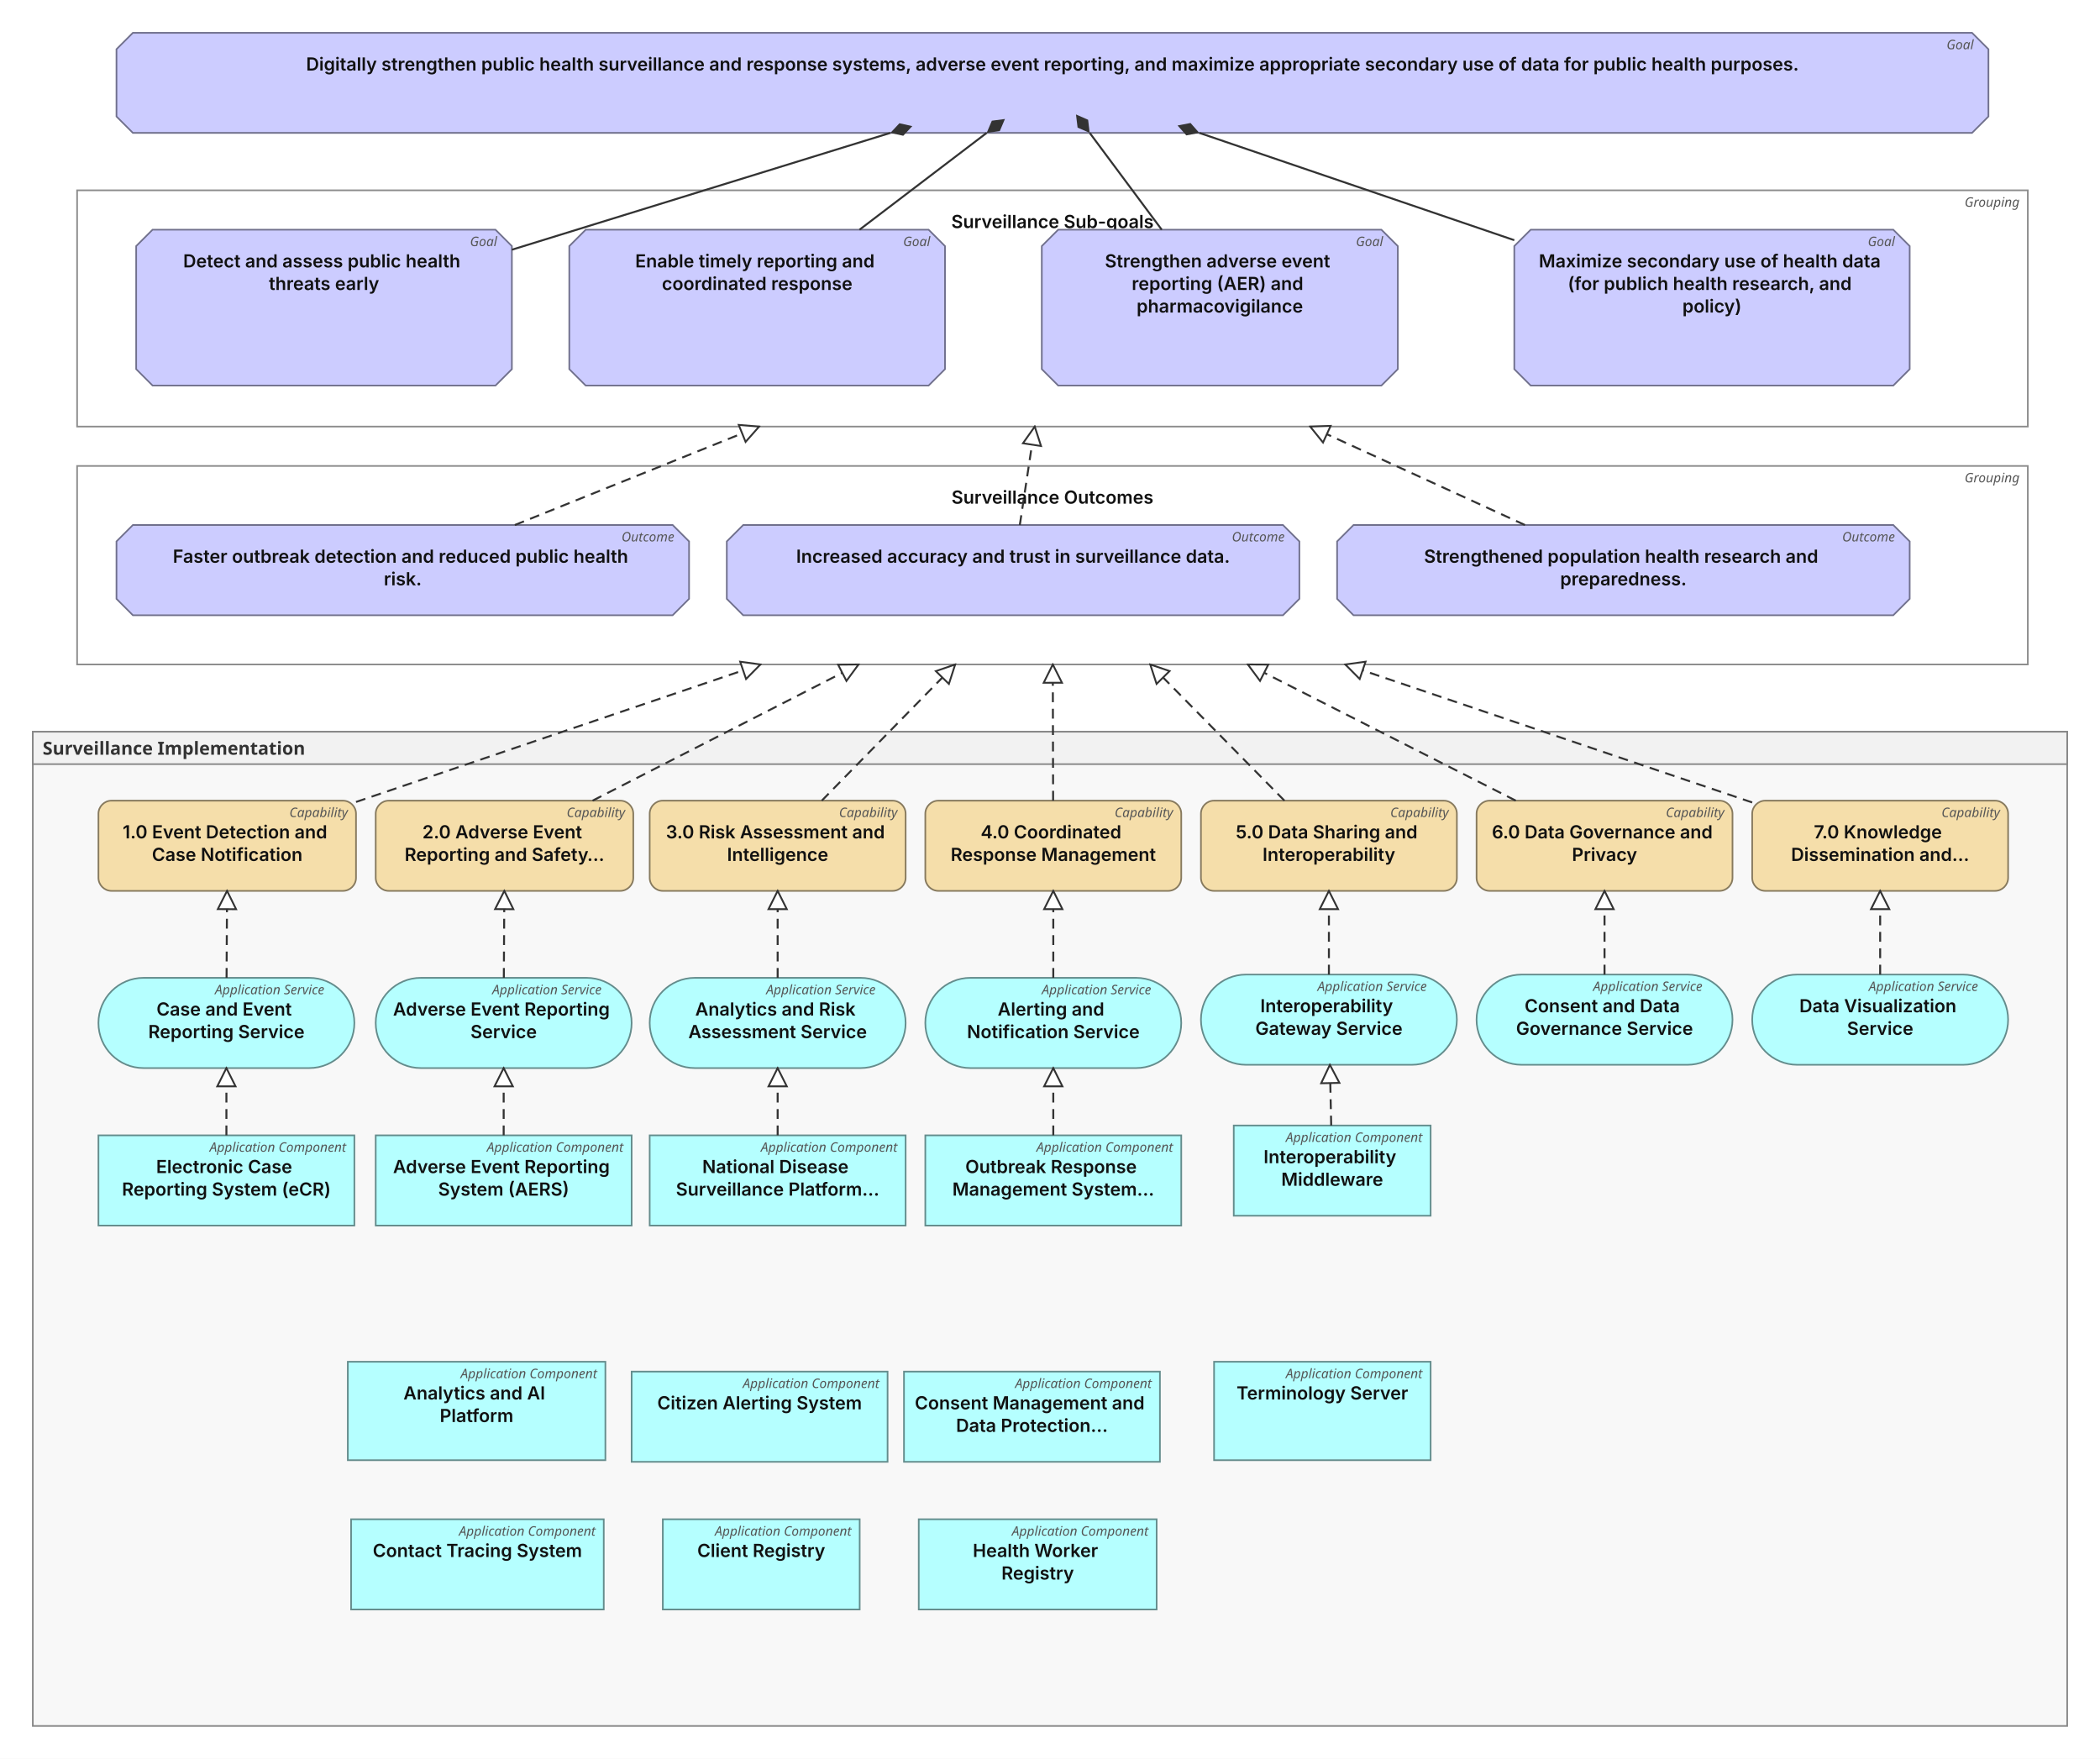
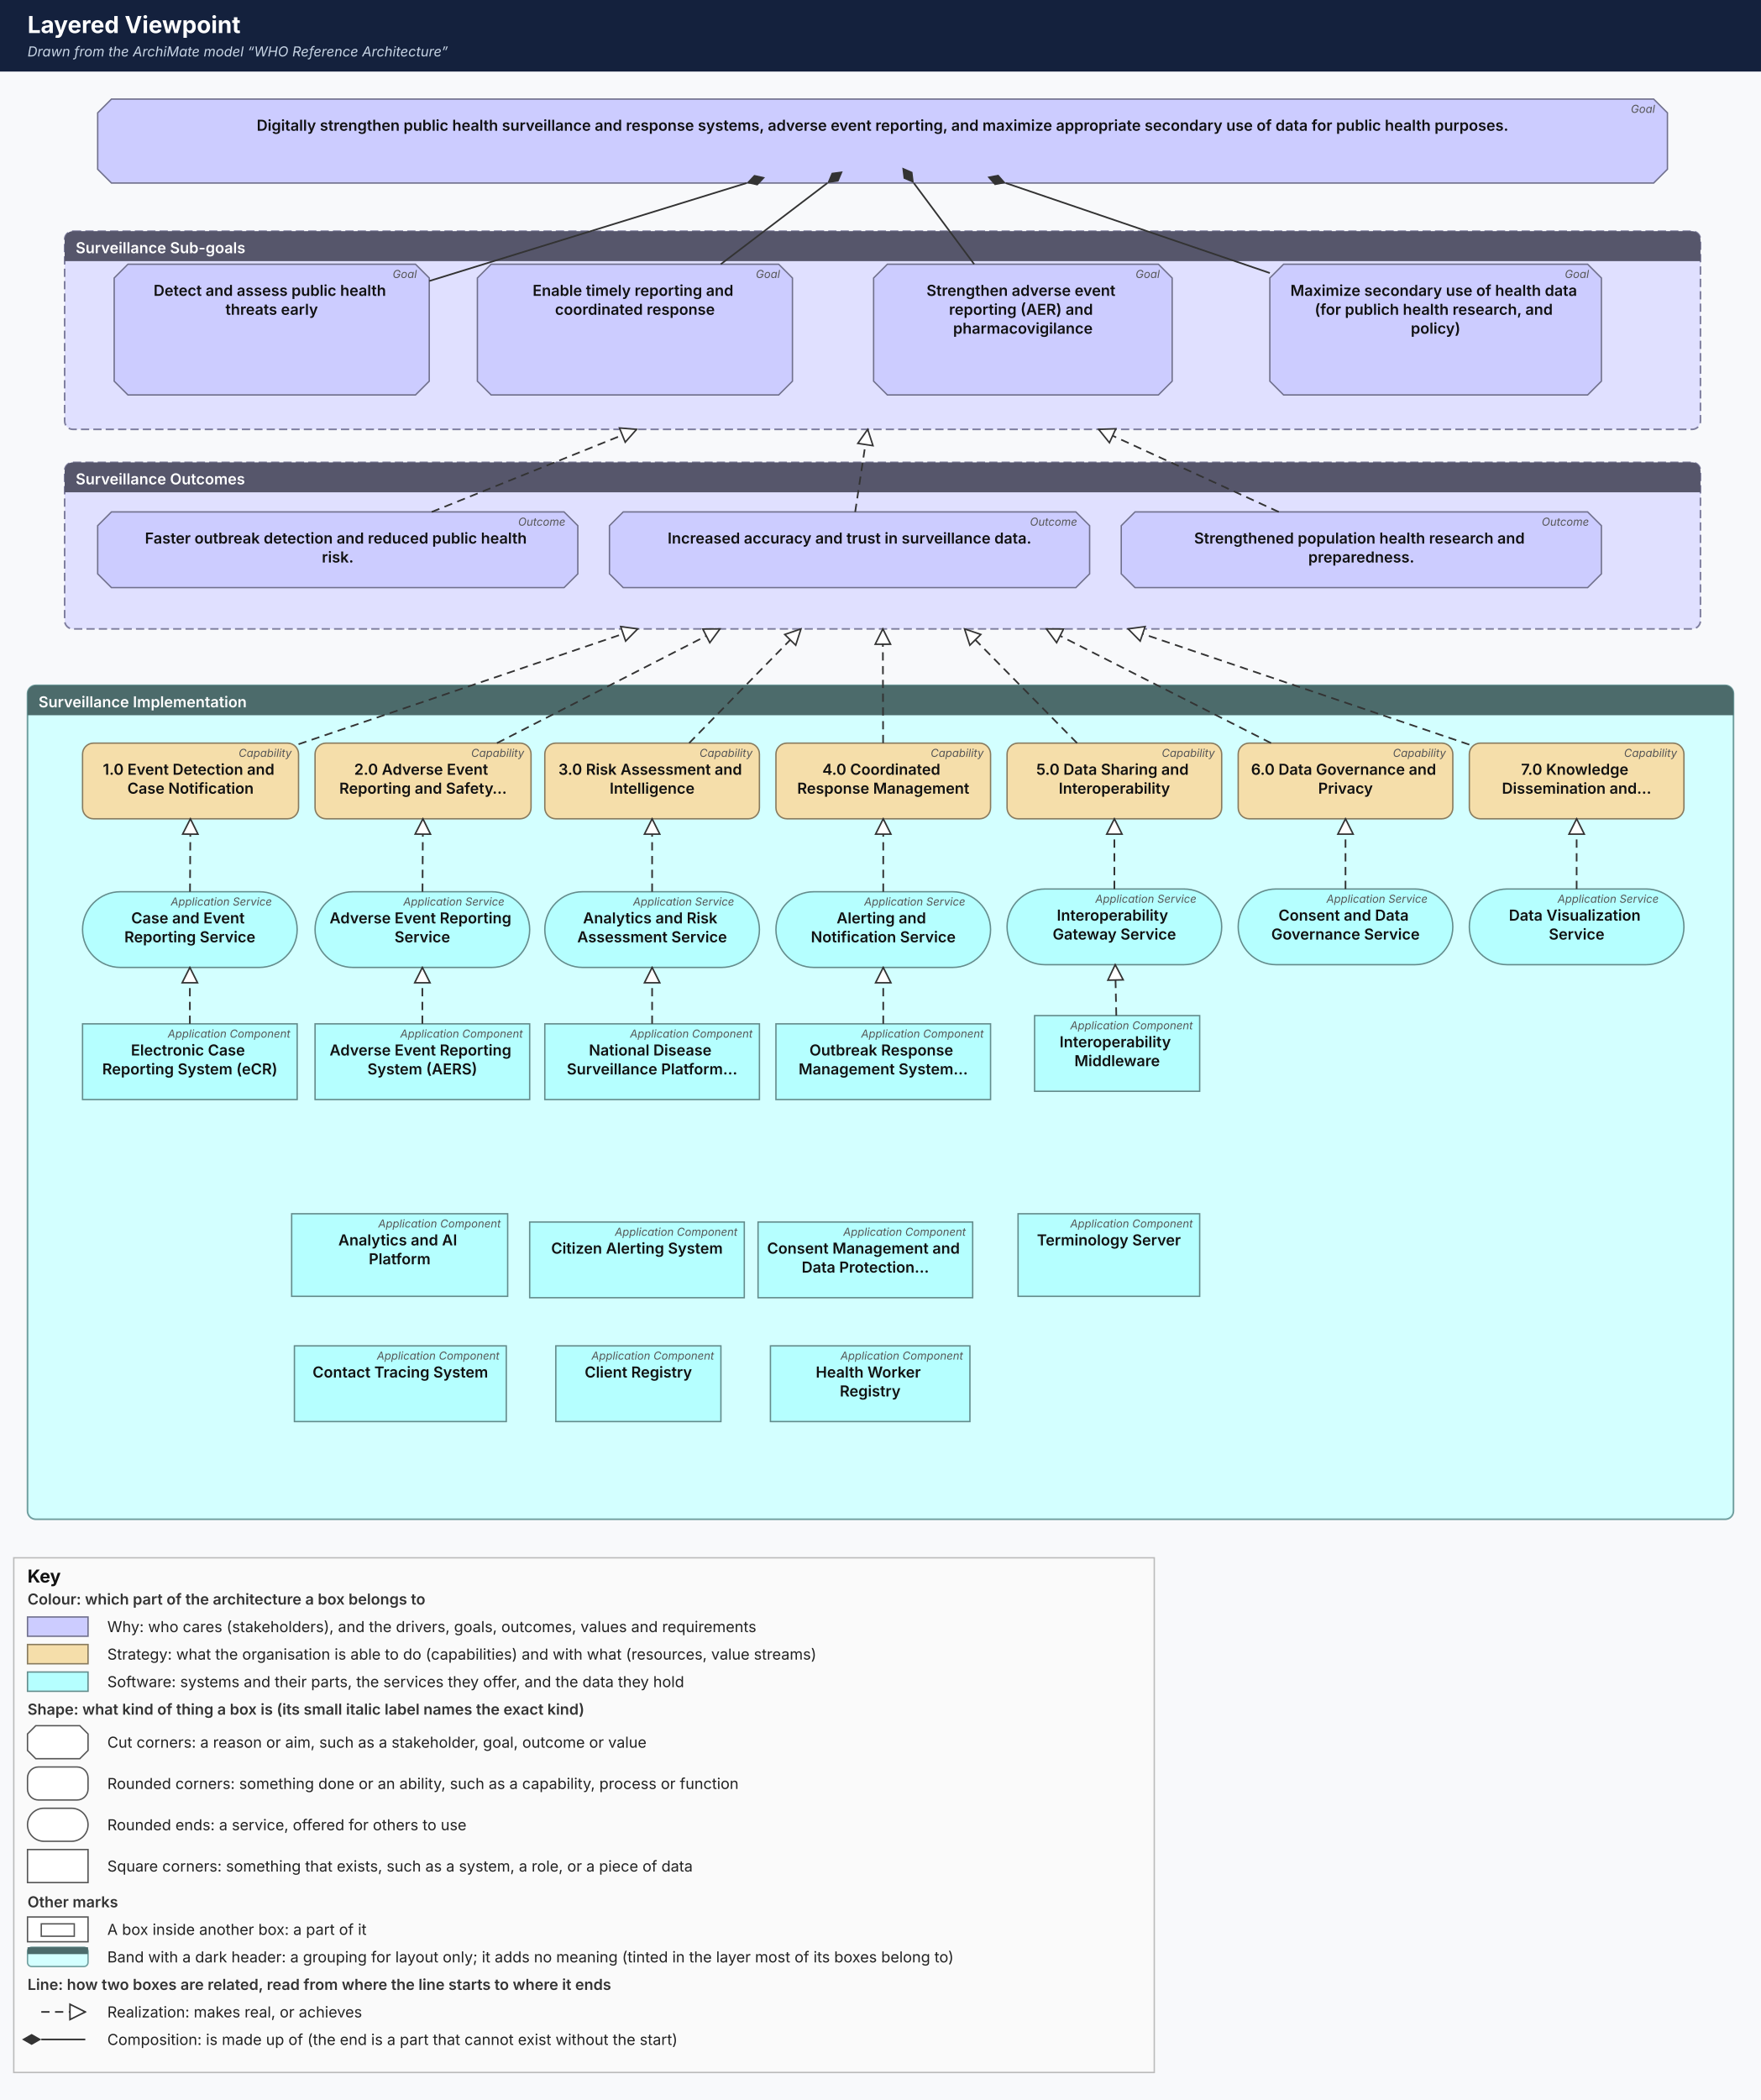
- <svg xmlns="http://www.w3.org/2000/svg" viewBox="47 16 1280 1072" width="1280" height="1072" role="img" aria-labelledby="av-title">
+ <svg xmlns="http://www.w3.org/2000/svg" viewBox="47 -36 1280 1526" width="1280" height="1526" role="img" aria-labelledby="av-title">
  <style>
- .av-name{font:600 11px system-ui,-apple-system,"Segoe UI",sans-serif;fill:#111}
- .av-type{font:italic 8px system-ui,sans-serif;fill:#555}
- .av-group{font:600 11px system-ui,sans-serif;fill:#333}
- .av-note{font:10px system-ui,sans-serif;fill:#222}
- .av-rel{font:9px system-ui,sans-serif;fill:#333;paint-order:stroke;stroke:#fff;stroke-width:3px}
+ .av-name{font:600 11px Inter, "Segoe UI", system-ui, -apple-system, Helvetica, Arial, sans-serif;fill:#111}
+ .av-type{font:italic 8px Inter, "Segoe UI", system-ui, -apple-system, Helvetica, Arial, sans-serif;fill:#555}
+ .av-group{font:600 11px Inter, "Segoe UI", system-ui, -apple-system, Helvetica, Arial, sans-serif;fill:#333}
+ .av-note{font:10px Inter, "Segoe UI", system-ui, -apple-system, Helvetica, Arial, sans-serif;fill:#222}
+ .av-key{font:11px Inter, "Segoe UI", system-ui, -apple-system, Helvetica, Arial, sans-serif;fill:#222}
+ .av-keyh{font:600 11px Inter, "Segoe UI", system-ui, -apple-system, Helvetica, Arial, sans-serif;fill:#333}
+ .av-keyt{font:700 13px Inter, "Segoe UI", system-ui, -apple-system, Helvetica, Arial, sans-serif;fill:#111}
+ .av-rel{font:9px Inter, "Segoe UI", system-ui, -apple-system, Helvetica, Arial, sans-serif;fill:#333;paint-order:stroke;stroke:#fff;stroke-width:3px}
a:hover rect,a:hover polygon,a:focus rect,a:focus polygon{stroke:#06c;stroke-width:2.5}
</style>
  <defs>
    <marker id="arrow-open" viewBox="0 0 12 12" refX="11" refY="6" markerWidth="11" markerHeight="11" orient="auto-start-reverse" markerUnits="userSpaceOnUse">
      <path d="M1 1 L11 6 L1 11" fill="none" stroke="#333" stroke-width="1.3" />
    </marker>
    <marker id="arrow-filled" viewBox="0 0 12 12" refX="11" refY="6" markerWidth="11" markerHeight="11" orient="auto-start-reverse" markerUnits="userSpaceOnUse">
      <path d="M1 1 L11 6 L1 11 Z" fill="#333" />
    </marker>
    <marker id="arrow-small" viewBox="0 0 10 10" refX="9" refY="5" markerWidth="8" markerHeight="8" orient="auto-start-reverse" markerUnits="userSpaceOnUse">
      <path d="M1 1 L9 5 L1 9" fill="none" stroke="#333" stroke-width="1.2" />
    </marker>
    <marker id="triangle-hollow" viewBox="0 0 14 14" refX="13" refY="7" markerWidth="13" markerHeight="13" orient="auto-start-reverse" markerUnits="userSpaceOnUse">
      <path d="M1 1 L13 7 L1 13 Z" fill="#fff" stroke="#333" stroke-width="1.2" />
    </marker>
    <marker id="diamond-filled" viewBox="0 0 16 10" refX="1" refY="5" markerWidth="16" markerHeight="10" orient="auto-start-reverse" markerUnits="userSpaceOnUse">
      <path d="M1 5 L8 1 L15 5 L8 9 Z" fill="#333" />
    </marker>
    <marker id="diamond-hollow" viewBox="0 0 16 10" refX="1" refY="5" markerWidth="16" markerHeight="10" orient="auto-start-reverse" markerUnits="userSpaceOnUse">
      <path d="M1 5 L8 1 L15 5 L8 9 Z" fill="#fff" stroke="#333" stroke-width="1.2" />
    </marker>
    <marker id="dot" viewBox="0 0 8 8" refX="4" refY="4" markerWidth="7" markerHeight="7" orient="auto" markerUnits="userSpaceOnUse">
      <circle cx="4" cy="4" r="3.2" fill="#333" />
    </marker>
    <pattern id="missing" width="8" height="8" patternUnits="userSpaceOnUse" patternTransform="rotate(45)">
      <rect width="8" height="8" fill="#fff" />
      <line x1="0" y1="0" x2="0" y2="8" stroke="#d33" stroke-width="2" />
    </pattern>
  </defs>
-   <rect x="47" y="16" width="1280" height="1072" fill="#fff" />
+   <rect x="47" y="-36" width="1280" height="1526" fill="#f8f9fb" />
+   <rect x="47" y="-36" width="1280" height="52" fill="#14213d" />
+   <text x="67" y="-12" style="font:700 17px Inter, &quot;Segoe UI&quot;, system-ui, -apple-system, Helvetica, Arial, sans-serif;fill:#fff">Layered Viewpoint</text>
+   <text x="67" y="5" style="font:italic 10px Inter, &quot;Segoe UI&quot;, system-ui, -apple-system, Helvetica, Arial, sans-serif;fill:#c9d6e6">Drawn from the ArchiMate model “WHO Reference Architecture”</text>
  <g class="av-g">
-     <rect x="67" y="462" width="1240" height="606" fill="#f2f2f2" fill-opacity=".55" stroke="#888" />
-     <rect x="67" y="462" width="1240" height="19.75" fill="#f2f2f2" stroke="#888" />
-     <text class="av-group" x="73" y="476">Surveillance Implementation</text>
+     <rect x="67" y="462" width="1240" height="606" rx="6" fill="#d3ffff" stroke="#709e9e" stroke-width="1.2" />
+     <path d="M67 468 a6 6 0 0 1 6 -6 h1228 a6 6 0 0 1 6 6 v15.75 h-1240 z" fill="#4c6b6b" />
+     <text class="av-group" x="75" y="478" style="fill:#fff">Surveillance Implementation</text>
  </g>
-   <a href="../../../en/dpi-h-ra/archimate/0.2.0-draft.2/elements/id-b0292570441744c2913832ce8cbf6fa6/" target="_top">
+   <a href="../../../en/dpi-h-ra/archimate/0.2.0-draft.2/elements/analytics-and-ai-platform/" target="_top">
    <rect x="259" y="846" width="157" height="60" fill="#b5ffff" stroke="#648c8c" stroke-width="1" />
    <text class="av-type" x="411" y="856" text-anchor="end">Application Component</text>
    <text class="av-name" x="337.5" y="869" text-anchor="middle">
      <tspan x="337.5" dy="0">Analytics and AI</tspan>
      <tspan x="337.5" dy="13.75">Platform</tspan>
    </text>
  </a>
-   <a href="../../../en/dpi-h-ra/archimate/0.2.0-draft.2/elements/id-7503fbe46f4743199001b3347407cd23/" target="_top">
+   <a href="../../../en/dpi-h-ra/archimate/0.2.0-draft.2/elements/client-registry/" target="_top">
    <rect x="451" y="942" width="120" height="55" fill="#b5ffff" stroke="#648c8c" stroke-width="1" />
    <text class="av-type" x="566" y="952" text-anchor="end">Application Component</text>
    <text class="av-name" x="511" y="965" text-anchor="middle">
      <tspan x="511" dy="0">Client Registry</tspan>
    </text>
  </a>
-   <a href="../../../en/dpi-h-ra/archimate/0.2.0-draft.2/elements/id-792fb3fa40c148c2af00c0cd10aa62b9/" target="_top">
+   <a href="../../../en/dpi-h-ra/archimate/0.2.0-draft.2/elements/health-worker-registry-792f/" target="_top">
    <rect x="607" y="942" width="145" height="55" fill="#b5ffff" stroke="#648c8c" stroke-width="1" />
    <text class="av-type" x="747" y="952" text-anchor="end">Application Component</text>
    <text class="av-name" x="679.5" y="965" text-anchor="middle">
      <tspan x="679.5" dy="0">Health Worker</tspan>
      <tspan x="679.5" dy="13.75">Registry</tspan>
    </text>
  </a>
-   <a href="../../../en/dpi-h-ra/archimate/0.2.0-draft.2/elements/id-93364d66007e470d9ee25a85b9c56b64/" target="_top">
+   <a href="../../../en/dpi-h-ra/archimate/0.2.0-draft.2/elements/contact-tracing-system/" target="_top">
    <rect x="261" y="942" width="154" height="55" fill="#b5ffff" stroke="#648c8c" stroke-width="1" />
    <text class="av-type" x="410" y="952" text-anchor="end">Application Component</text>
    <text class="av-name" x="338" y="965" text-anchor="middle">
      <tspan x="338" dy="0">Contact Tracing System</tspan>
    </text>
  </a>
-   <a href="../../../en/dpi-h-ra/archimate/0.2.0-draft.2/elements/id-4876abd0b08a42628967e418d7cd6731/" target="_top">
+   <a href="../../../en/dpi-h-ra/archimate/0.2.0-draft.2/elements/interoperability-middleware/" target="_top">
    <rect x="799" y="702" width="120" height="55" fill="#b5ffff" stroke="#648c8c" stroke-width="1" />
    <text class="av-type" x="914" y="712" text-anchor="end">Application Component</text>
    <text class="av-name" x="859" y="725" text-anchor="middle">
      <tspan x="859" dy="0">Interoperability</tspan>
      <tspan x="859" dy="13.75">Middleware</tspan>
    </text>
  </a>
-   <a href="../../../en/dpi-h-ra/archimate/0.2.0-draft.2/elements/id-d17c4d0d0e5e497595fcfeb8b7c27958/" target="_top">
+   <a href="../../../en/dpi-h-ra/archimate/0.2.0-draft.2/elements/terminology-server/" target="_top">
    <rect x="787" y="846" width="132" height="60" fill="#b5ffff" stroke="#648c8c" stroke-width="1" />
    <text class="av-type" x="914" y="856" text-anchor="end">Application Component</text>
    <text class="av-name" x="853" y="869" text-anchor="middle">
      <tspan x="853" dy="0">Terminology Server</tspan>
    </text>
  </a>
-   <a href="../../../en/dpi-h-ra/archimate/0.2.0-draft.2/elements/id-966c7de0bb0a4b2eba582d41106d8251/" target="_top">
-     <rect x="94" y="300" width="1189" height="121" fill="#ffffff" stroke="#8c8c8c" stroke-width="1" />
-     <text class="av-type" x="1278" y="310" text-anchor="end">Grouping</text>
-     <text class="av-name" x="688.5" y="323" text-anchor="middle">
-       <tspan x="688.5" dy="0">Surveillance Outcomes</tspan>
-     </text>
-   </a>
-   <a href="../../../en/dpi-h-ra/archimate/0.2.0-draft.2/elements/id-be9ab1c91bd44cd79ff52be7f6fd1a43/" target="_top">
+   <a href="../../../en/dpi-h-ra/archimate/0.2.0-draft.2/elements/surveillance-outcomes/" target="_top">
+     <rect x="94" y="300" width="1189" height="121" rx="6" fill="#e0e0ff" stroke="#7e7e9e" stroke-width="1.2" stroke-dasharray="6 3" />
+     <path d="M94 306 a6 6 0 0 1 6 -6 h1177 a6 6 0 0 1 6 6 v15.75 h-1189 z" fill="#56566b" />
+     <text class="av-group" x="102" y="316" style="fill:#fff">Surveillance Outcomes</text>
+   </a>
+   <a href="../../../en/dpi-h-ra/archimate/0.2.0-draft.2/elements/increased-accuracy-and-trust-in-surveillance-data/" target="_top">
    <polygon points="500,336 829,336 839,346 839,381 829,391 500,391 490,381 490,346" fill="#ccccff" stroke="#70708c" stroke-width="1" />
    <text class="av-type" x="830" y="346" text-anchor="end">Outcome</text>
    <text class="av-name" x="664.5" y="359" text-anchor="middle">
      <tspan x="664.5" dy="0">Increased accuracy and trust in surveillance data.</tspan>
    </text>
  </a>
-   <a href="../../../en/dpi-h-ra/archimate/0.2.0-draft.2/elements/id-fe4fb69067304278abc56be8f8080625/" target="_top">
+   <a href="../../../en/dpi-h-ra/archimate/0.2.0-draft.2/elements/strengthened-population-health-research-and-preparedness/" target="_top">
    <polygon points="872,336 1201,336 1211,346 1211,381 1201,391 872,391 862,381 862,346" fill="#ccccff" stroke="#70708c" stroke-width="1" />
    <text class="av-type" x="1202" y="346" text-anchor="end">Outcome</text>
    <text class="av-name" x="1036.5" y="359" text-anchor="middle">
      <tspan x="1036.5" dy="0">Strengthened population health research and</tspan>
      <tspan x="1036.5" dy="13.75">preparedness.</tspan>
    </text>
  </a>
-   <a href="../../../en/dpi-h-ra/archimate/0.2.0-draft.2/elements/id-7c6e21840f834a1f8fadb264c17db0be/" target="_top">
-     <rect x="94" y="132" width="1189" height="144" fill="#ffffff" stroke="#8c8c8c" stroke-width="1" />
-     <text class="av-type" x="1278" y="142" text-anchor="end">Grouping</text>
-     <text class="av-name" x="688.5" y="155" text-anchor="middle">
-       <tspan x="688.5" dy="0">Surveillance Sub-goals</tspan>
-     </text>
-   </a>
-   <a href="../../../en/dpi-h-ra/archimate/0.2.0-draft.2/elements/id-2a6d9e4525374c14b7c318515d6fcdfd/" target="_top">
+   <a href="../../../en/dpi-h-ra/archimate/0.2.0-draft.2/elements/surveillance-sub-goals/" target="_top">
+     <rect x="94" y="132" width="1189" height="144" rx="6" fill="#e0e0ff" stroke="#7e7e9e" stroke-width="1.2" stroke-dasharray="6 3" />
+     <path d="M94 138 a6 6 0 0 1 6 -6 h1177 a6 6 0 0 1 6 6 v15.75 h-1189 z" fill="#56566b" />
+     <text class="av-group" x="102" y="148" style="fill:#fff">Surveillance Sub-goals</text>
+   </a>
+   <a href="../../../en/dpi-h-ra/archimate/0.2.0-draft.2/elements/detect-and-assess-public-health-threats-early/" target="_top">
    <polygon points="140,156 349,156 359,166 359,241 349,251 140,251 130,241 130,166" fill="#ccccff" stroke="#70708c" stroke-width="1" />
    <text class="av-type" x="350" y="166" text-anchor="end">Goal</text>
    <text class="av-name" x="244.5" y="179" text-anchor="middle">
      <tspan x="244.5" dy="0">Detect and assess public health</tspan>
      <tspan x="244.5" dy="13.75">threats early</tspan>
    </text>
  </a>
-   <a href="../../../en/dpi-h-ra/archimate/0.2.0-draft.2/elements/id-be4d9efe64264d8590fa0244ebc6542b/" target="_top">
+   <a href="../../../en/dpi-h-ra/archimate/0.2.0-draft.2/elements/enable-timely-reporting-and-coordinated-response/" target="_top">
    <polygon points="404,156 613,156 623,166 623,241 613,251 404,251 394,241 394,166" fill="#ccccff" stroke="#70708c" stroke-width="1" />
    <text class="av-type" x="614" y="166" text-anchor="end">Goal</text>
    <text class="av-name" x="508.5" y="179" text-anchor="middle">
      <tspan x="508.5" dy="0">Enable timely reporting and</tspan>
      <tspan x="508.5" dy="13.75">coordinated response</tspan>
    </text>
  </a>
-   <a href="../../../en/dpi-h-ra/archimate/0.2.0-draft.2/elements/id-e6997c510a1a4d408f195afa12286344/" target="_top">
+   <a href="../../../en/dpi-h-ra/archimate/0.2.0-draft.2/elements/maximize-secondary-use-of-health-data-for-publich-health/" target="_top">
    <polygon points="980,156 1201,156 1211,166 1211,241 1201,251 980,251 970,241 970,166" fill="#ccccff" stroke="#70708c" stroke-width="1" />
    <text class="av-type" x="1202" y="166" text-anchor="end">Goal</text>
    <text class="av-name" x="1090.5" y="179" text-anchor="middle">
      <tspan x="1090.5" dy="0">Maximize secondary use of health data</tspan>
      <tspan x="1090.5" dy="13.75">(for publich health research, and</tspan>
      <tspan x="1090.5" dy="13.75">policy)</tspan>
    </text>
  </a>
-   <a href="../../../en/dpi-h-ra/archimate/0.2.0-draft.2/elements/id-8afd6241e6f64a28943bac0a15ef976a/" target="_top">
+   <a href="../../../en/dpi-h-ra/archimate/0.2.0-draft.2/elements/strengthen-adverse-event-reporting-aer-and-pharmacovigilance/" target="_top">
    <polygon points="692,156 889,156 899,166 899,241 889,251 692,251 682,241 682,166" fill="#ccccff" stroke="#70708c" stroke-width="1" />
    <text class="av-type" x="890" y="166" text-anchor="end">Goal</text>
    <text class="av-name" x="790.5" y="179" text-anchor="middle">
      <tspan x="790.5" dy="0">Strengthen adverse event</tspan>
      <tspan x="790.5" dy="13.75">reporting (AER) and</tspan>
      <tspan x="790.5" dy="13.75">pharmacovigilance</tspan>
    </text>
  </a>
-   <a href="../../../en/dpi-h-ra/archimate/0.2.0-draft.2/elements/id-f172220480134b3d956cddfcfda14302/" target="_top">
+   <a href="../../../en/dpi-h-ra/archimate/0.2.0-draft.2/elements/digitally-strengthen-public-health-surveillance-and-response/" target="_top">
    <polygon points="128,36 1249,36 1259,46 1259,87 1249,97 128,97 118,87 118,46" fill="#ccccff" stroke="#70708c" stroke-width="1" />
    <text class="av-type" x="1250" y="46" text-anchor="end">Goal</text>
    <text class="av-name" x="688.5" y="59" text-anchor="middle">
      <tspan x="688.5" dy="0">Digitally strengthen public health surveillance and response systems, adverse event reporting, and maximize appropriate secondary use of data for public health purposes.</tspan>
    </text>
  </a>
-   <a href="../../../en/dpi-h-ra/archimate/0.2.0-draft.2/elements/id-1f023ed31ab44aebb836a29b68a6d71c/" target="_top">
+   <a href="../../../en/dpi-h-ra/archimate/0.2.0-draft.2/elements/faster-outbreak-detection-and-reduced-public-health-risk/" target="_top">
    <polygon points="128,336 457,336 467,346 467,381 457,391 128,391 118,381 118,346" fill="#ccccff" stroke="#70708c" stroke-width="1" />
    <text class="av-type" x="458" y="346" text-anchor="end">Outcome</text>
    <text class="av-name" x="292.5" y="359" text-anchor="middle">
      <tspan x="292.5" dy="0">Faster outbreak detection and reduced public health</tspan>
      <tspan x="292.5" dy="13.75">risk.</tspan>
    </text>
  </a>
-   <a href="../../../en/dpi-h-ra/archimate/0.2.0-draft.2/elements/id-aca744c82f504bd1b825e022d1f802fa/" target="_top">
+   <a href="../../../en/dpi-h-ra/archimate/0.2.0-draft.2/elements/1-0-event-detection-and-case-notification/" target="_top">
    <rect x="107" y="504" width="157" height="55" rx="8" fill="#f5deaa" stroke="#877a5e" stroke-width="1" />
    <text class="av-type" x="259" y="514" text-anchor="end">Capability</text>
    <text class="av-name" x="185.5" y="527" text-anchor="middle">
      <tspan x="185.5" dy="0">1.0 Event Detection and</tspan>
      <tspan x="185.5" dy="13.75">Case Notification</tspan>
    </text>
  </a>
-   <a href="../../../en/dpi-h-ra/archimate/0.2.0-draft.2/elements/id-2de9e54001c44104861267249b58d7cd/" target="_top">
+   <a href="../../../en/dpi-h-ra/archimate/0.2.0-draft.2/elements/2-0-adverse-event-reporting-and-safety-signals/" target="_top">
    <rect x="276" y="504" width="157" height="55" rx="8" fill="#f5deaa" stroke="#877a5e" stroke-width="1" />
    <text class="av-type" x="428" y="514" text-anchor="end">Capability</text>
    <text class="av-name" x="354.5" y="527" text-anchor="middle">
      <tspan x="354.5" dy="0">2.0 Adverse Event</tspan>
      <tspan x="354.5" dy="13.75">Reporting and Safety…</tspan>
    </text>
  </a>
-   <a href="../../../en/dpi-h-ra/archimate/0.2.0-draft.2/elements/id-64b9c6fb959747abacb0b5274cd69664/" target="_top">
+   <a href="../../../en/dpi-h-ra/archimate/0.2.0-draft.2/elements/3-0-risk-assessment-and-intelligence/" target="_top">
    <rect x="443" y="504" width="156" height="55" rx="8" fill="#f5deaa" stroke="#877a5e" stroke-width="1" />
    <text class="av-type" x="594" y="514" text-anchor="end">Capability</text>
    <text class="av-name" x="521" y="527" text-anchor="middle">
      <tspan x="521" dy="0">3.0 Risk Assessment and</tspan>
      <tspan x="521" dy="13.75">Intelligence</tspan>
    </text>
  </a>
-   <a href="../../../en/dpi-h-ra/archimate/0.2.0-draft.2/elements/id-84b9b9ae24674fee9b507734a6938b05/" target="_top">
+   <a href="../../../en/dpi-h-ra/archimate/0.2.0-draft.2/elements/4-0-coordinated-response-management/" target="_top">
    <rect x="611" y="504" width="156" height="55" rx="8" fill="#f5deaa" stroke="#877a5e" stroke-width="1" />
    <text class="av-type" x="762" y="514" text-anchor="end">Capability</text>
    <text class="av-name" x="689" y="527" text-anchor="middle">
      <tspan x="689" dy="0">4.0 Coordinated</tspan>
      <tspan x="689" dy="13.75">Response Management</tspan>
    </text>
  </a>
-   <a href="../../../en/dpi-h-ra/archimate/0.2.0-draft.2/elements/id-2ce652c884194e4fa1b28d21ab8c21d9/" target="_top">
+   <a href="../../../en/dpi-h-ra/archimate/0.2.0-draft.2/elements/5-0-data-sharing-and-interoperability/" target="_top">
    <rect x="779" y="504" width="156" height="55" rx="8" fill="#f5deaa" stroke="#877a5e" stroke-width="1" />
    <text class="av-type" x="930" y="514" text-anchor="end">Capability</text>
    <text class="av-name" x="857" y="527" text-anchor="middle">
      <tspan x="857" dy="0">5.0 Data Sharing and</tspan>
      <tspan x="857" dy="13.75">Interoperability</tspan>
    </text>
  </a>
-   <a href="../../../en/dpi-h-ra/archimate/0.2.0-draft.2/elements/id-14d069ea9e684373b34720d0aa2cb8eb/" target="_top">
+   <a href="../../../en/dpi-h-ra/archimate/0.2.0-draft.2/elements/6-0-data-governance-and-privacy/" target="_top">
    <rect x="947" y="504" width="156" height="55" rx="8" fill="#f5deaa" stroke="#877a5e" stroke-width="1" />
    <text class="av-type" x="1098" y="514" text-anchor="end">Capability</text>
    <text class="av-name" x="1025" y="527" text-anchor="middle">
      <tspan x="1025" dy="0">6.0 Data Governance and</tspan>
      <tspan x="1025" dy="13.75">Privacy</tspan>
    </text>
  </a>
-   <a href="../../../en/dpi-h-ra/archimate/0.2.0-draft.2/elements/id-43eecfa3dfd2462eb07e034d1f20fc63/" target="_top">
+   <a href="../../../en/dpi-h-ra/archimate/0.2.0-draft.2/elements/7-0-knowledge-dissemination-and-alerts/" target="_top">
    <rect x="1115" y="504" width="156" height="55" rx="8" fill="#f5deaa" stroke="#877a5e" stroke-width="1" />
    <text class="av-type" x="1266" y="514" text-anchor="end">Capability</text>
    <text class="av-name" x="1193" y="527" text-anchor="middle">
      <tspan x="1193" dy="0">7.0 Knowledge</tspan>
      <tspan x="1193" dy="13.75">Dissemination and…</tspan>
    </text>
  </a>
-   <a href="../../../en/dpi-h-ra/archimate/0.2.0-draft.2/elements/id-ba8950863a20479bbfc32fabfef5341f/" target="_top">
+   <a href="../../../en/dpi-h-ra/archimate/0.2.0-draft.2/elements/case-and-event-reporting-service/" target="_top">
    <rect x="107" y="612" width="156" height="55" rx="27.5" fill="#b5ffff" stroke="#648c8c" stroke-width="1" />
    <text class="av-type" x="244.667" y="622" text-anchor="end">Application Service</text>
    <text class="av-name" x="185" y="635" text-anchor="middle">
      <tspan x="185" dy="0">Case and Event</tspan>
      <tspan x="185" dy="13.75">Reporting Service</tspan>
    </text>
  </a>
-   <a href="../../../en/dpi-h-ra/archimate/0.2.0-draft.2/elements/id-6ea9310195a14d27937f219802f378de/" target="_top">
+   <a href="../../../en/dpi-h-ra/archimate/0.2.0-draft.2/elements/adverse-event-reporting-service/" target="_top">
    <rect x="276" y="612" width="156" height="55" rx="27.5" fill="#b5ffff" stroke="#648c8c" stroke-width="1" />
    <text class="av-type" x="413.667" y="622" text-anchor="end">Application Service</text>
    <text class="av-name" x="354" y="635" text-anchor="middle">
      <tspan x="354" dy="0">Adverse Event Reporting</tspan>
      <tspan x="354" dy="13.75">Service</tspan>
    </text>
  </a>
-   <a href="../../../en/dpi-h-ra/archimate/0.2.0-draft.2/elements/id-f505f4e1766c4611aa719194917e699a/" target="_top">
+   <a href="../../../en/dpi-h-ra/archimate/0.2.0-draft.2/elements/analytics-and-risk-assessment-service/" target="_top">
    <rect x="443" y="612" width="156" height="55" rx="27.5" fill="#b5ffff" stroke="#648c8c" stroke-width="1" />
    <text class="av-type" x="580.667" y="622" text-anchor="end">Application Service</text>
    <text class="av-name" x="521" y="635" text-anchor="middle">
      <tspan x="521" dy="0">Analytics and Risk</tspan>
      <tspan x="521" dy="13.75">Assessment Service</tspan>
    </text>
  </a>
-   <a href="../../../en/dpi-h-ra/archimate/0.2.0-draft.2/elements/id-80a2d37d2f8947c6b0b30ec7858fd3aa/" target="_top">
+   <a href="../../../en/dpi-h-ra/archimate/0.2.0-draft.2/elements/alerting-and-notification-service/" target="_top">
    <rect x="611" y="612" width="156" height="55" rx="27.5" fill="#b5ffff" stroke="#648c8c" stroke-width="1" />
    <text class="av-type" x="748.667" y="622" text-anchor="end">Application Service</text>
    <text class="av-name" x="689" y="635" text-anchor="middle">
      <tspan x="689" dy="0">Alerting and</tspan>
      <tspan x="689" dy="13.75">Notification Service</tspan>
    </text>
  </a>
-   <a href="../../../en/dpi-h-ra/archimate/0.2.0-draft.2/elements/id-ed54ddd2eef44e7eb556839b6302dc1c/" target="_top">
+   <a href="../../../en/dpi-h-ra/archimate/0.2.0-draft.2/elements/interoperability-gateway-service/" target="_top">
    <rect x="779" y="610" width="156" height="55" rx="27.5" fill="#b5ffff" stroke="#648c8c" stroke-width="1" />
    <text class="av-type" x="916.667" y="620" text-anchor="end">Application Service</text>
    <text class="av-name" x="857" y="633" text-anchor="middle">
      <tspan x="857" dy="0">Interoperability</tspan>
      <tspan x="857" dy="13.75">Gateway Service</tspan>
    </text>
  </a>
-   <a href="../../../en/dpi-h-ra/archimate/0.2.0-draft.2/elements/id-3f8d0409de9c4f5091ca7c0e4bf17832/" target="_top">
+   <a href="../../../en/dpi-h-ra/archimate/0.2.0-draft.2/elements/consent-and-data-governance-service/" target="_top">
    <rect x="947" y="610" width="156" height="55" rx="27.5" fill="#b5ffff" stroke="#648c8c" stroke-width="1" />
    <text class="av-type" x="1084.667" y="620" text-anchor="end">Application Service</text>
    <text class="av-name" x="1025" y="633" text-anchor="middle">
      <tspan x="1025" dy="0">Consent and Data</tspan>
      <tspan x="1025" dy="13.75">Governance Service</tspan>
    </text>
  </a>
-   <a href="../../../en/dpi-h-ra/archimate/0.2.0-draft.2/elements/id-a5cf47524c66470aa7434ac61cdb58f2/" target="_top">
+   <a href="../../../en/dpi-h-ra/archimate/0.2.0-draft.2/elements/data-visualization-service/" target="_top">
    <rect x="1115" y="610" width="156" height="55" rx="27.5" fill="#b5ffff" stroke="#648c8c" stroke-width="1" />
    <text class="av-type" x="1252.667" y="620" text-anchor="end">Application Service</text>
    <text class="av-name" x="1193" y="633" text-anchor="middle">
      <tspan x="1193" dy="0">Data Visualization</tspan>
      <tspan x="1193" dy="13.75">Service</tspan>
    </text>
  </a>
-   <a href="../../../en/dpi-h-ra/archimate/0.2.0-draft.2/elements/id-d881d4f5966d4969b6eea9c934ccb7ef/" target="_top">
+   <a href="../../../en/dpi-h-ra/archimate/0.2.0-draft.2/elements/electronic-case-reporting-system-ecr/" target="_top">
    <rect x="107" y="708" width="156" height="55" fill="#b5ffff" stroke="#648c8c" stroke-width="1" />
    <text class="av-type" x="258" y="718" text-anchor="end">Application Component</text>
    <text class="av-name" x="185" y="731" text-anchor="middle">
      <tspan x="185" dy="0">Electronic Case</tspan>
      <tspan x="185" dy="13.75">Reporting System (eCR)</tspan>
    </text>
  </a>
-   <a href="../../../en/dpi-h-ra/archimate/0.2.0-draft.2/elements/id-9705a3ddf71d42649f66631e7572d19f/" target="_top">
+   <a href="../../../en/dpi-h-ra/archimate/0.2.0-draft.2/elements/adverse-event-reporting-system-aers/" target="_top">
    <rect x="276" y="708" width="156" height="55" fill="#b5ffff" stroke="#648c8c" stroke-width="1" />
    <text class="av-type" x="427" y="718" text-anchor="end">Application Component</text>
    <text class="av-name" x="354" y="731" text-anchor="middle">
      <tspan x="354" dy="0">Adverse Event Reporting</tspan>
      <tspan x="354" dy="13.75">System (AERS)</tspan>
    </text>
  </a>
-   <a href="../../../en/dpi-h-ra/archimate/0.2.0-draft.2/elements/id-533f412177f94a04903d62a2fa8b95ca/" target="_top">
+   <a href="../../../en/dpi-h-ra/archimate/0.2.0-draft.2/elements/national-disease-surveillance-platform-ndsp/" target="_top">
    <rect x="443" y="708" width="156" height="55" fill="#b5ffff" stroke="#648c8c" stroke-width="1" />
    <text class="av-type" x="594" y="718" text-anchor="end">Application Component</text>
    <text class="av-name" x="521" y="731" text-anchor="middle">
      <tspan x="521" dy="0">National Disease</tspan>
      <tspan x="521" dy="13.75">Surveillance Platform…</tspan>
    </text>
  </a>
-   <a href="../../../en/dpi-h-ra/archimate/0.2.0-draft.2/elements/id-dd87bd3684d64a9a865f09e8a5e6daf0/" target="_top">
+   <a href="../../../en/dpi-h-ra/archimate/0.2.0-draft.2/elements/outbreak-response-management-system-orms/" target="_top">
    <rect x="611" y="708" width="156" height="55" fill="#b5ffff" stroke="#648c8c" stroke-width="1" />
    <text class="av-type" x="762" y="718" text-anchor="end">Application Component</text>
    <text class="av-name" x="689" y="731" text-anchor="middle">
      <tspan x="689" dy="0">Outbreak Response</tspan>
      <tspan x="689" dy="13.75">Management System…</tspan>
    </text>
  </a>
-   <a href="../../../en/dpi-h-ra/archimate/0.2.0-draft.2/elements/id-faa8e8618b3f40b5b8d0d63ab1769aa8/" target="_top">
+   <a href="../../../en/dpi-h-ra/archimate/0.2.0-draft.2/elements/citizen-alerting-system/" target="_top">
    <rect x="432" y="852" width="156" height="55" fill="#b5ffff" stroke="#648c8c" stroke-width="1" />
    <text class="av-type" x="583" y="862" text-anchor="end">Application Component</text>
    <text class="av-name" x="510" y="875" text-anchor="middle">
      <tspan x="510" dy="0">Citizen Alerting System</tspan>
    </text>
  </a>
-   <a href="../../../en/dpi-h-ra/archimate/0.2.0-draft.2/elements/id-f49ca46488854076b5e481f93de34601/" target="_top">
+   <a href="../../../en/dpi-h-ra/archimate/0.2.0-draft.2/elements/consent-management-and-data-protection-infrastructure/" target="_top">
    <rect x="598" y="852" width="156" height="55" fill="#b5ffff" stroke="#648c8c" stroke-width="1" />
    <text class="av-type" x="749" y="862" text-anchor="end">Application Component</text>
    <text class="av-name" x="676" y="875" text-anchor="middle">
      <tspan x="676" dy="0">Consent Management and</tspan>
      <tspan x="676" dy="13.75">Data Protection…</tspan>
    </text>
  </a>
  <a href="../../../en/dpi-h-ra/archimate/0.2.0-draft.2/relationships/id-dcb2d51094574522a45a9b92fd914dc0/" target="_top">
    <path d="M858.4 702 L857.6 665" fill="none" stroke="#333" stroke-width="1.2" stroke-dasharray="6 4" marker-end="url(#triangle-hollow)" />
    <path d="M858.4 702 L857.6 665" fill="none" stroke="transparent" stroke-width="8" />
  </a>
  <a href="../../../en/dpi-h-ra/archimate/0.2.0-draft.2/relationships/id-dd49228f8981466c867a40ea6fc82a5b/" target="_top">
    <path d="M668.6 336 L677.7 276" fill="none" stroke="#333" stroke-width="1.2" stroke-dasharray="6 4" marker-end="url(#triangle-hollow)" />
    <path d="M668.6 336 L677.7 276" fill="none" stroke="transparent" stroke-width="8" />
  </a>
  <a href="../../../en/dpi-h-ra/archimate/0.2.0-draft.2/relationships/id-3f8334abfad04499856e29acc9024a36/" target="_top">
    <path d="M976.5 336 L845.6 276" fill="none" stroke="#333" stroke-width="1.2" stroke-dasharray="6 4" marker-end="url(#triangle-hollow)" />
    <path d="M976.5 336 L845.6 276" fill="none" stroke="transparent" stroke-width="8" />
  </a>
  <a href="../../../en/dpi-h-ra/archimate/0.2.0-draft.2/relationships/id-99fbce03c483457ea8296d4036f2e67c/" target="_top">
    <path d="M711.2 97 L755.1 156" fill="none" stroke="#333" stroke-width="1.2" marker-start="url(#diamond-filled)" />
    <path d="M711.2 97 L755.1 156" fill="none" stroke="transparent" stroke-width="8" />
  </a>
  <a href="../../../en/dpi-h-ra/archimate/0.2.0-draft.2/relationships/id-004b5a8757524df7a072f9611b00c668/" target="_top">
    <path d="M589.7 97 L359 168.2" fill="none" stroke="#333" stroke-width="1.2" marker-start="url(#diamond-filled)" />
    <path d="M589.7 97 L359 168.2" fill="none" stroke="transparent" stroke-width="8" />
  </a>
  <a href="../../../en/dpi-h-ra/archimate/0.2.0-draft.2/relationships/id-bf6c95d558384080b05d4269262f16b8/" target="_top">
    <path d="M648.4 97 L570.9 156" fill="none" stroke="#333" stroke-width="1.2" marker-start="url(#diamond-filled)" />
    <path d="M648.4 97 L570.9 156" fill="none" stroke="transparent" stroke-width="8" />
  </a>
  <a href="../../../en/dpi-h-ra/archimate/0.2.0-draft.2/relationships/id-fd07248007904a4fbd94c941c3623918/" target="_top">
    <path d="M778 97 L970 162.4" fill="none" stroke="#333" stroke-width="1.2" marker-start="url(#diamond-filled)" />
    <path d="M778 97 L970 162.4" fill="none" stroke="transparent" stroke-width="8" />
  </a>
  <a href="../../../en/dpi-h-ra/archimate/0.2.0-draft.2/relationships/id-86ea9ec5b8e34678991bca2915a316bf/" target="_top">
    <path d="M360.8 336 L509.7 276" fill="none" stroke="#333" stroke-width="1.2" stroke-dasharray="6 4" marker-end="url(#triangle-hollow)" />
    <path d="M360.8 336 L509.7 276" fill="none" stroke="transparent" stroke-width="8" />
  </a>
  <a href="../../../en/dpi-h-ra/archimate/0.2.0-draft.2/relationships/id-08b2f32213b44ec4b01fd50da828f60e/" target="_top">
    <path d="M264 504.8 L510.5 421" fill="none" stroke="#333" stroke-width="1.2" stroke-dasharray="6 4" marker-end="url(#triangle-hollow)" />
    <path d="M264 504.8 L510.5 421" fill="none" stroke="transparent" stroke-width="8" />
  </a>
  <a href="../../../en/dpi-h-ra/archimate/0.2.0-draft.2/relationships/id-bb458275b6bb4fd79c33b52fd2380855/" target="_top">
    <path d="M408.2 504 L570.3 421" fill="none" stroke="#333" stroke-width="1.2" stroke-dasharray="6 4" marker-end="url(#triangle-hollow)" />
    <path d="M408.2 504 L570.3 421" fill="none" stroke="transparent" stroke-width="8" />
  </a>
  <a href="../../../en/dpi-h-ra/archimate/0.2.0-draft.2/relationships/id-93e29cf6e4cd431da2429d4e6c1a4126/" target="_top">
    <path d="M547.9 504 L629.2 421" fill="none" stroke="#333" stroke-width="1.2" stroke-dasharray="6 4" marker-end="url(#triangle-hollow)" />
    <path d="M547.9 504 L629.2 421" fill="none" stroke="transparent" stroke-width="8" />
  </a>
  <a href="../../../en/dpi-h-ra/archimate/0.2.0-draft.2/relationships/id-1c7d3ff5a5bb435fb0ff6962f72af183/" target="_top">
    <path d="M688.9 504 L688.7 421" fill="none" stroke="#333" stroke-width="1.2" stroke-dasharray="6 4" marker-end="url(#triangle-hollow)" />
    <path d="M688.9 504 L688.7 421" fill="none" stroke="transparent" stroke-width="8" />
  </a>
  <a href="../../../en/dpi-h-ra/archimate/0.2.0-draft.2/relationships/id-4936280581f94b079d3f06c9a1c3a03a/" target="_top">
    <path d="M829.9 504 L748.1 421" fill="none" stroke="#333" stroke-width="1.2" stroke-dasharray="6 4" marker-end="url(#triangle-hollow)" />
    <path d="M829.9 504 L748.1 421" fill="none" stroke="transparent" stroke-width="8" />
  </a>
  <a href="../../../en/dpi-h-ra/archimate/0.2.0-draft.2/relationships/id-ad78e98101174e14b4f30e02713283f9/" target="_top">
    <path d="M970.9 504 L807.6 421" fill="none" stroke="#333" stroke-width="1.2" stroke-dasharray="6 4" marker-end="url(#triangle-hollow)" />
    <path d="M970.9 504 L807.6 421" fill="none" stroke="transparent" stroke-width="8" />
  </a>
  <a href="../../../en/dpi-h-ra/archimate/0.2.0-draft.2/relationships/id-3d6b533597ae40b3a63a13413f8c48d4/" target="_top">
    <path d="M1115 505.1 L867 421" fill="none" stroke="#333" stroke-width="1.2" stroke-dasharray="6 4" marker-end="url(#triangle-hollow)" />
    <path d="M1115 505.1 L867 421" fill="none" stroke="transparent" stroke-width="8" />
  </a>
  <a href="../../../en/dpi-h-ra/archimate/0.2.0-draft.2/relationships/id-e99cd40f69a84783b327572b5864e56c/" target="_top">
    <path d="M185.1 612 L185.4 559" fill="none" stroke="#333" stroke-width="1.2" stroke-dasharray="6 4" marker-end="url(#triangle-hollow)" />
    <path d="M185.1 612 L185.4 559" fill="none" stroke="transparent" stroke-width="8" />
  </a>
  <a href="../../../en/dpi-h-ra/archimate/0.2.0-draft.2/relationships/id-63b1f7bf097e41d895d9847ab21be219/" target="_top">
    <path d="M354.1 612 L354.4 559" fill="none" stroke="#333" stroke-width="1.2" stroke-dasharray="6 4" marker-end="url(#triangle-hollow)" />
    <path d="M354.1 612 L354.4 559" fill="none" stroke="transparent" stroke-width="8" />
  </a>
  <a href="../../../en/dpi-h-ra/archimate/0.2.0-draft.2/relationships/id-3a5cbf7f8adf4427aae51e7e2c7b87a1/" target="_top">
    <path d="M521 612 L521 559" fill="none" stroke="#333" stroke-width="1.2" stroke-dasharray="6 4" marker-end="url(#triangle-hollow)" />
    <path d="M521 612 L521 559" fill="none" stroke="transparent" stroke-width="8" />
  </a>
  <a href="../../../en/dpi-h-ra/archimate/0.2.0-draft.2/relationships/id-fa875dc2ef2842edb8276956f52d6f43/" target="_top">
    <path d="M689 612 L689 559" fill="none" stroke="#333" stroke-width="1.2" stroke-dasharray="6 4" marker-end="url(#triangle-hollow)" />
    <path d="M689 612 L689 559" fill="none" stroke="transparent" stroke-width="8" />
  </a>
  <a href="../../../en/dpi-h-ra/archimate/0.2.0-draft.2/relationships/id-1ea3dff3e0ef4ad8aaeb290acfb176d6/" target="_top">
    <path d="M857 610 L857 559" fill="none" stroke="#333" stroke-width="1.2" stroke-dasharray="6 4" marker-end="url(#triangle-hollow)" />
    <path d="M857 610 L857 559" fill="none" stroke="transparent" stroke-width="8" />
  </a>
  <a href="../../../en/dpi-h-ra/archimate/0.2.0-draft.2/relationships/id-618a911b870c4addb38a67ddad7043fc/" target="_top">
    <path d="M1025 610 L1025 559" fill="none" stroke="#333" stroke-width="1.2" stroke-dasharray="6 4" marker-end="url(#triangle-hollow)" />
    <path d="M1025 610 L1025 559" fill="none" stroke="transparent" stroke-width="8" />
  </a>
  <a href="../../../en/dpi-h-ra/archimate/0.2.0-draft.2/relationships/id-8f0b8e49a85244da8e1ab1badd891155/" target="_top">
    <path d="M1193 610 L1193 559" fill="none" stroke="#333" stroke-width="1.2" stroke-dasharray="6 4" marker-end="url(#triangle-hollow)" />
    <path d="M1193 610 L1193 559" fill="none" stroke="transparent" stroke-width="8" />
  </a>
  <a href="../../../en/dpi-h-ra/archimate/0.2.0-draft.2/relationships/id-632fe00f53d84594b8824709ca5c4a4e/" target="_top">
    <path d="M185 708 L185 667" fill="none" stroke="#333" stroke-width="1.2" stroke-dasharray="6 4" marker-end="url(#triangle-hollow)" />
    <path d="M185 708 L185 667" fill="none" stroke="transparent" stroke-width="8" />
  </a>
  <a href="../../../en/dpi-h-ra/archimate/0.2.0-draft.2/relationships/id-cf8aa9b7401d43c0a61c67f8e83231c8/" target="_top">
    <path d="M354 708 L354 667" fill="none" stroke="#333" stroke-width="1.2" stroke-dasharray="6 4" marker-end="url(#triangle-hollow)" />
    <path d="M354 708 L354 667" fill="none" stroke="transparent" stroke-width="8" />
  </a>
  <a href="../../../en/dpi-h-ra/archimate/0.2.0-draft.2/relationships/id-b52b0a77772545309ec2a00e30851ae4/" target="_top">
    <path d="M521 708 L521 667" fill="none" stroke="#333" stroke-width="1.2" stroke-dasharray="6 4" marker-end="url(#triangle-hollow)" />
    <path d="M521 708 L521 667" fill="none" stroke="transparent" stroke-width="8" />
  </a>
  <a href="../../../en/dpi-h-ra/archimate/0.2.0-draft.2/relationships/id-84ceb50f9d70448daeec6894f504b079/" target="_top">
    <path d="M689 708 L689 667" fill="none" stroke="#333" stroke-width="1.2" stroke-dasharray="6 4" marker-end="url(#triangle-hollow)" />
    <path d="M689 708 L689 667" fill="none" stroke="transparent" stroke-width="8" />
  </a>
+   <g class="av-legend">
+     <rect x="57" y="1096" width="829" height="374" fill="#fafafa" stroke="#bbb" />
+     <text class="av-keyt" x="67" y="1114">Key</text>
+     <text class="av-keyh" x="67" y="1130">Colour: which part of the architecture a box belongs to</text>
+     <rect x="67" y="1139" width="44" height="14" fill="#ccccff" stroke="#70708c" />
+     <text class="av-key" x="125" y="1150">Why: who cares (stakeholders), and the drivers, goals, outcomes, values and requirements</text>
+     <rect x="67" y="1159" width="44" height="14" fill="#f5deaa" stroke="#877a5e" />
+     <text class="av-key" x="125" y="1170">Strategy: what the organisation is able to do (capabilities) and with what (resources, value streams)</text>
+     <rect x="67" y="1179" width="44" height="14" fill="#b5ffff" stroke="#648c8c" />
+     <text class="av-key" x="125" y="1190">Software: systems and their parts, the services they offer, and the data they hold</text>
+     <text class="av-keyh" x="67" y="1210">Shape: what kind of thing a box is (its small italic label names the exact kind)</text>
+     <polygon points="73,1218 105,1218 111,1224 111,1236 105,1242 73,1242 67,1236 67,1224" fill="#fff" stroke="#555" />
+     <text class="av-key" x="125" y="1234">Cut corners: a reason or aim, such as a stakeholder, goal, outcome or value</text>
+     <rect x="67" y="1248" width="44" height="24" rx="8" fill="#fff" stroke="#555" />
+     <text class="av-key" x="125" y="1264">Rounded corners: something done or an ability, such as a capability, process or function</text>
+     <rect x="67" y="1278" width="44" height="24" rx="12" fill="#fff" stroke="#555" />
+     <text class="av-key" x="125" y="1294">Rounded ends: a service, offered for others to use</text>
+     <rect x="67" y="1308" width="44" height="24" fill="#fff" stroke="#555" />
+     <text class="av-key" x="125" y="1324">Square corners: something that exists, such as a system, a role, or a piece of data</text>
+     <text class="av-keyh" x="67" y="1350">Other marks</text>
+     <rect x="67" y="1357" width="44" height="18" fill="#fff" stroke="#555" />
+     <rect x="77" y="1362" width="24" height="9" fill="#fff" stroke="#555" />
+     <text class="av-key" x="125" y="1370">A box inside another box: a part of it</text>
+     <rect x="67" y="1379" width="44" height="14" rx="3" fill="#d3ffff" stroke="#709e9e" />
+     <rect x="67" y="1379" width="44" height="5" fill="#4c6b6b" />
+     <text class="av-key" x="125" y="1390">Band with a dark header: a grouping for layout only; it adds no meaning (tinted in the layer most of its boxes belong to)</text>
+     <text class="av-keyh" x="67" y="1410">Line: how two boxes are related, read from where the line starts to where it ends</text>
+     <path d="M77 1426 L109 1426" fill="none" stroke="#333" stroke-width="1.2" stroke-dasharray="6 4" marker-end="url(#triangle-hollow)" />
+     <text class="av-key" x="125" y="1430">Realization: makes real, or achieves</text>
+     <path d="M77 1446 L109 1446" fill="none" stroke="#333" stroke-width="1.2" marker-start="url(#diamond-filled)" />
+     <text class="av-key" x="125" y="1450">Composition: is made up of (the end is a part that cannot exist without the start)</text>
+   </g>
</svg>
